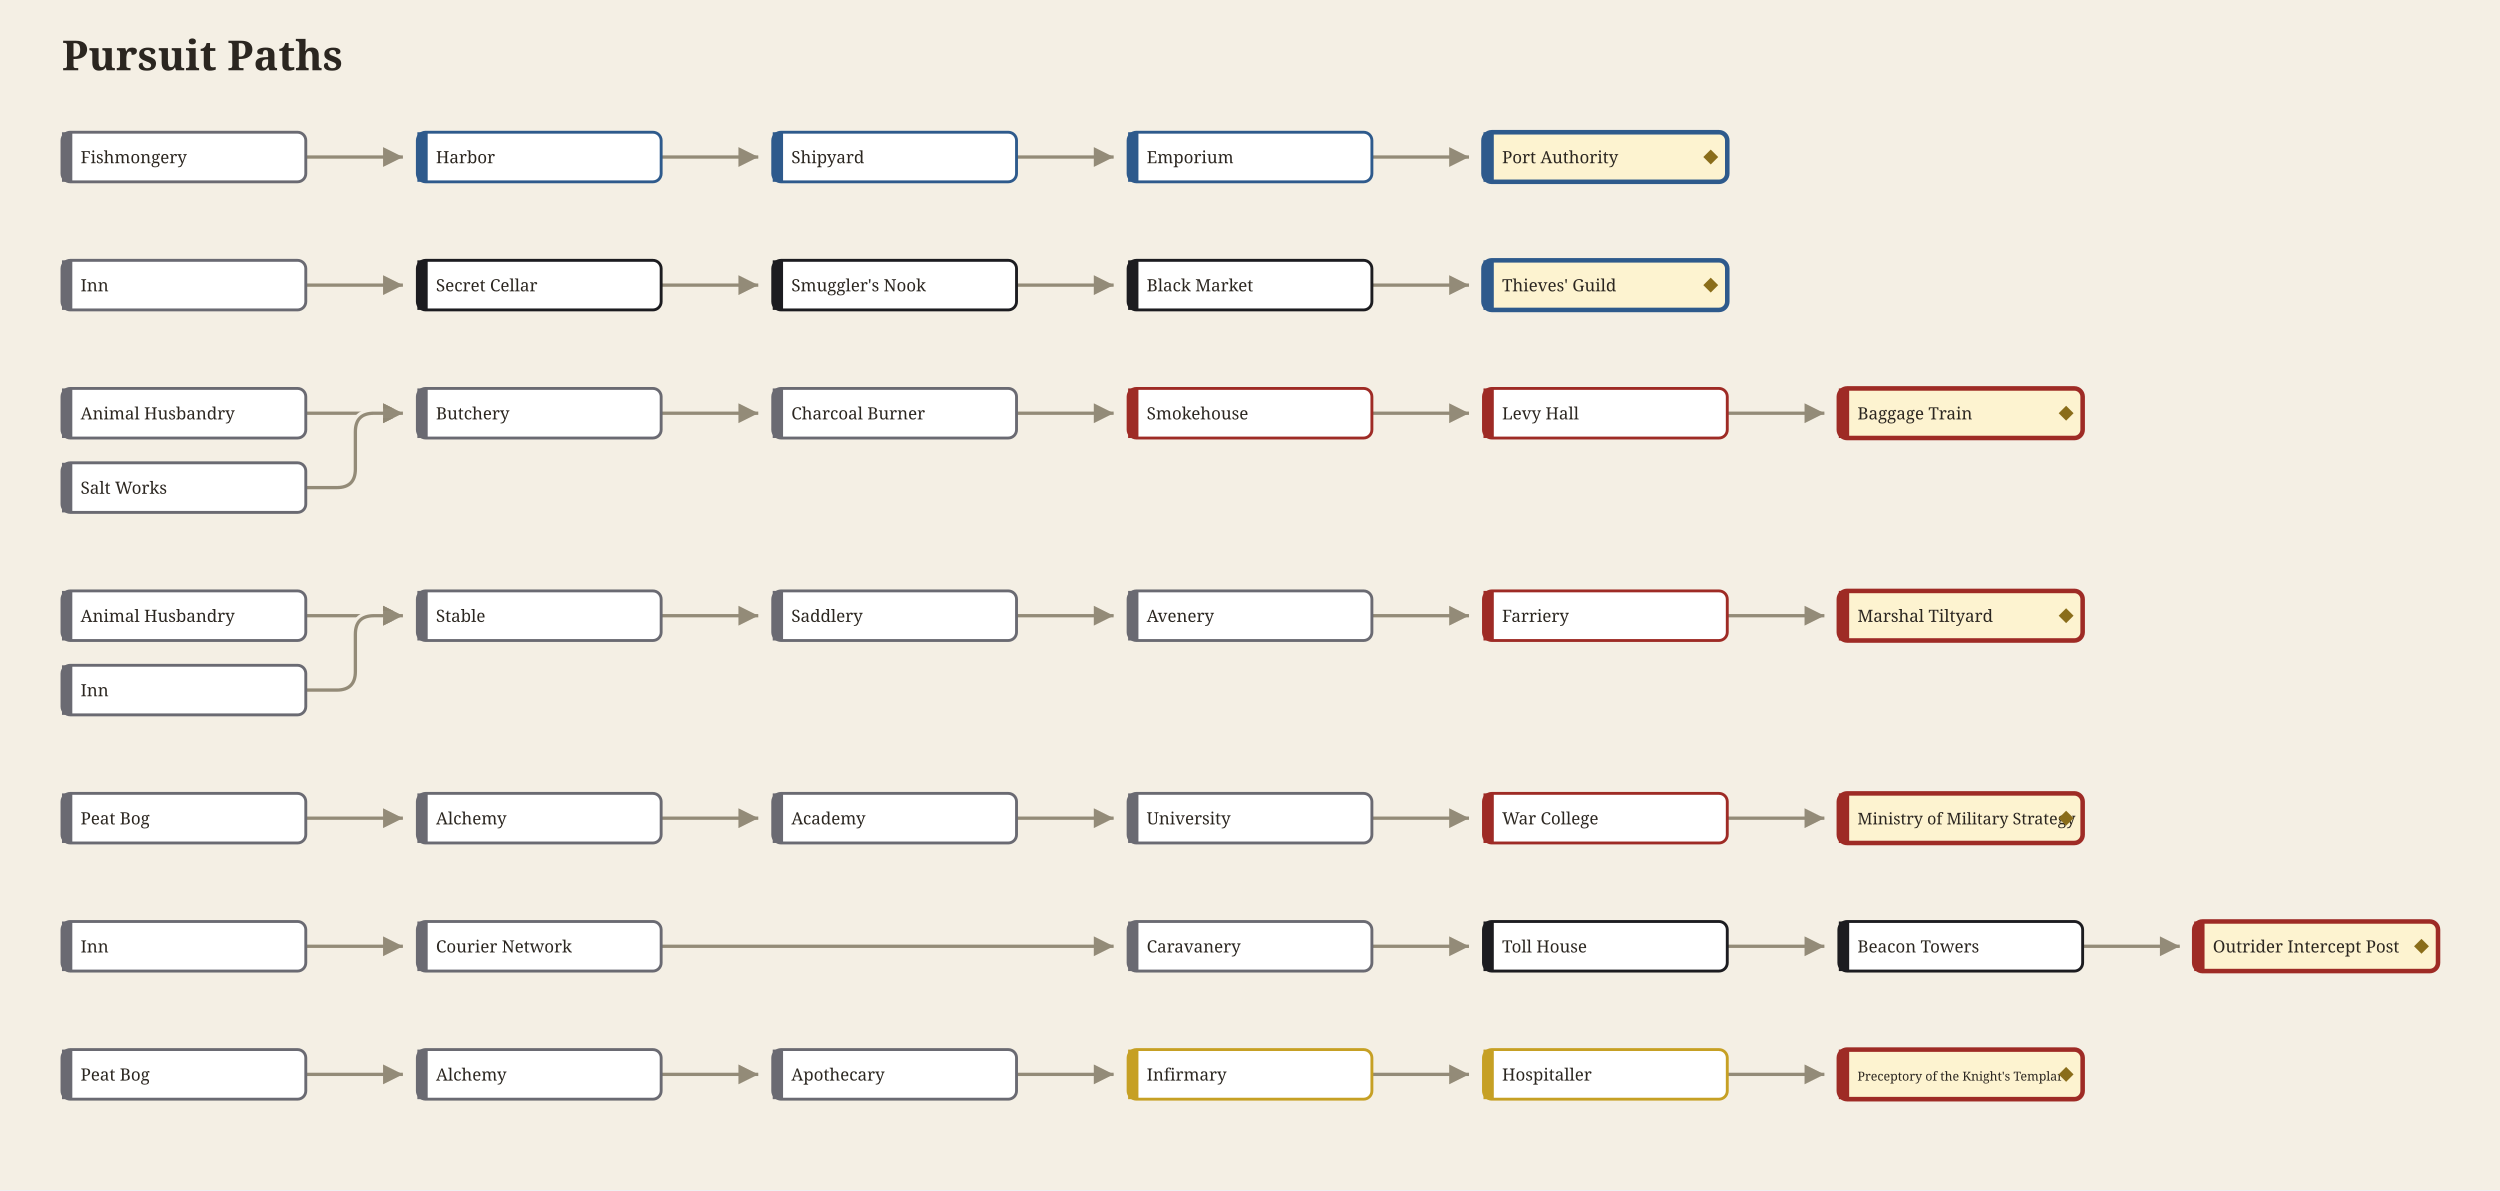
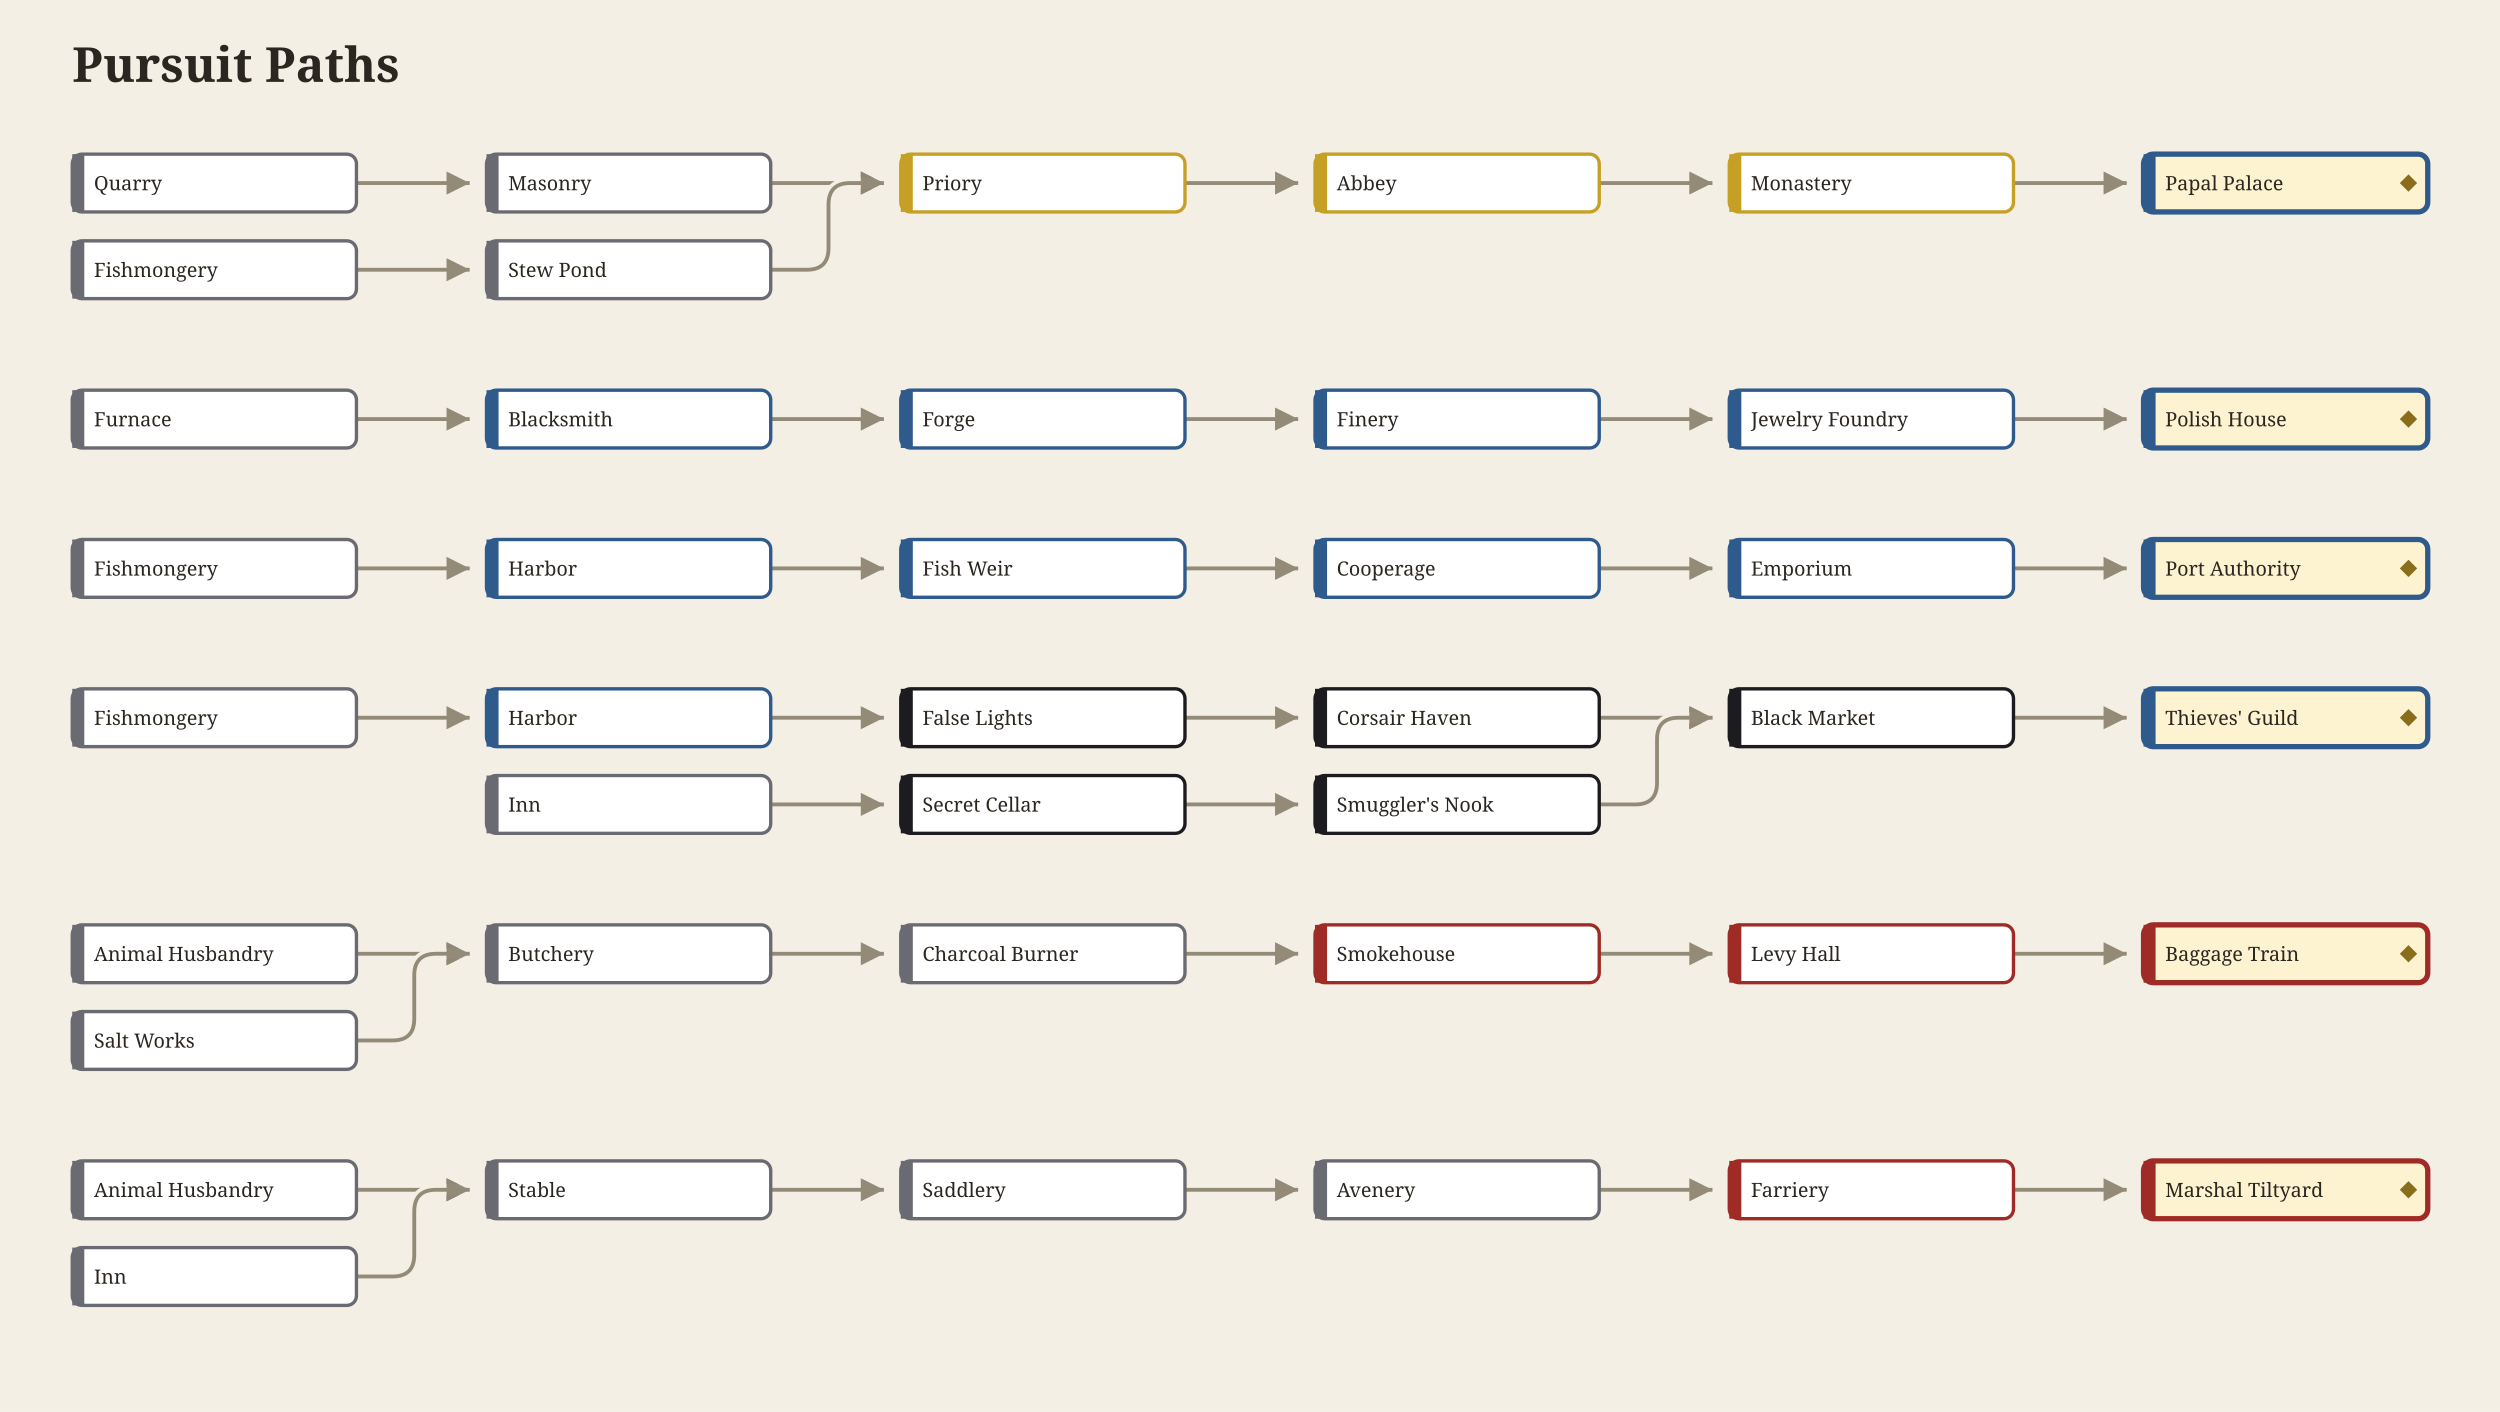
- <svg xmlns="http://www.w3.org/2000/svg" width="1210" height="576" viewBox="0 0 1210 576" font-family="Georgia, serif">
-   <rect width="1210" height="576" fill="#f4efe4" />
+ <svg xmlns="http://www.w3.org/2000/svg" width="1038" height="586" viewBox="0 0 1038 586" font-family="Georgia, serif">
+   <rect width="1038" height="586" fill="#f4efe4" />
  <defs>
    <marker id="arw-2E5A8C" markerWidth="7" markerHeight="7" refX="6" refY="3" orient="auto">
      <path d="M0,0 L6,3 L0,6 Z" fill="#2E5A8C" />
    </marker>
    <marker id="arw-9E2B25" markerWidth="7" markerHeight="7" refX="6" refY="3" orient="auto">
      <path d="M0,0 L6,3 L0,6 Z" fill="#9E2B25" />
    </marker>
    <marker id="arw-1c9c8c" markerWidth="7" markerHeight="7" refX="6" refY="3" orient="auto">
      <path d="M0,0 L6,3 L0,6 Z" fill="#1c9c8c" />
    </marker>
    <marker id="arw-C6A024" markerWidth="7" markerHeight="7" refX="6" refY="3" orient="auto">
      <path d="M0,0 L6,3 L0,6 Z" fill="#C6A024" />
    </marker>
    <marker id="arw-6A3D8F" markerWidth="7" markerHeight="7" refX="6" refY="3" orient="auto">
      <path d="M0,0 L6,3 L0,6 Z" fill="#6A3D8F" />
    </marker>
    <marker id="arw-CC6A1A" markerWidth="7" markerHeight="7" refX="6" refY="3" orient="auto">
      <path d="M0,0 L6,3 L0,6 Z" fill="#CC6A1A" />
    </marker>
    <marker id="arw-3a7d3a" markerWidth="7" markerHeight="7" refX="6" refY="3" orient="auto">
      <path d="M0,0 L6,3 L0,6 Z" fill="#3a7d3a" />
    </marker>
    <marker id="arw-b5347a" markerWidth="7" markerHeight="7" refX="6" refY="3" orient="auto">
      <path d="M0,0 L6,3 L0,6 Z" fill="#b5347a" />
    </marker>
    <marker id="arw-2b6f9e" markerWidth="7" markerHeight="7" refX="6" refY="3" orient="auto">
      <path d="M0,0 L6,3 L0,6 Z" fill="#2b6f9e" />
    </marker>
    <marker id="arw-8a6d1a" markerWidth="7" markerHeight="7" refX="6" refY="3" orient="auto">
      <path d="M0,0 L6,3 L0,6 Z" fill="#8a6d1a" />
    </marker>
    <marker id="arw-5f5647" markerWidth="7" markerHeight="7" refX="6" refY="3" orient="auto">
      <path d="M0,0 L6,3 L0,6 Z" fill="#5f5647" />
    </marker>
    <marker id="arw-7a2ea0" markerWidth="7" markerHeight="7" refX="6" refY="3" orient="auto">
      <path d="M0,0 L6,3 L0,6 Z" fill="#7a2ea0" />
    </marker>
    <marker id="arw-0f8a7e" markerWidth="7" markerHeight="7" refX="6" refY="3" orient="auto">
      <path d="M0,0 L6,3 L0,6 Z" fill="#0f8a7e" />
    </marker>
    <marker id="arw-a83232" markerWidth="7" markerHeight="7" refX="6" refY="3" orient="auto">
      <path d="M0,0 L6,3 L0,6 Z" fill="#a83232" />
    </marker>
    <marker id="arw-8f8672" markerWidth="7" markerHeight="7" refX="6" refY="3" orient="auto">
      <path d="M0,0 L6,3 L0,6 Z" fill="#8f8672" />
    </marker>
  </defs>
  <text x="30" y="34" font-size="20" font-weight="bold" fill="#2b2620">Pursuit Paths</text>
  <path d="M148,76 L195,76" fill="none" stroke="#f4efe4" stroke-width="4.6" opacity="1" />
  <path d="M148,76 L195,76" fill="none" stroke="#8f8672" stroke-width="1.6" opacity="0.95" marker-end="url(#arw-8f8672)" />
+   <path d="M148,112 L195,112" fill="none" stroke="#f4efe4" stroke-width="4.6" opacity="1" />
+   <path d="M148,112 L195,112" fill="none" stroke="#8f8672" stroke-width="1.6" opacity="0.95" marker-end="url(#arw-8f8672)" />
  <path d="M320,76 L367,76" fill="none" stroke="#f4efe4" stroke-width="4.6" opacity="1" />
  <path d="M320,76 L367,76" fill="none" stroke="#8f8672" stroke-width="1.6" opacity="0.95" marker-end="url(#arw-8f8672)" />
+   <path d="M320,112 L335,112 Q344,112 344,103 L344,85 Q344,76 353,76 L367,76" fill="none" stroke="#f4efe4" stroke-width="4.6" opacity="1" />
+   <path d="M320,112 L335,112 Q344,112 344,103 L344,85 Q344,76 353,76 L367,76" fill="none" stroke="#8f8672" stroke-width="1.6" opacity="0.95" marker-end="url(#arw-8f8672)" />
  <path d="M492,76 L539,76" fill="none" stroke="#f4efe4" stroke-width="4.6" opacity="1" />
  <path d="M492,76 L539,76" fill="none" stroke="#8f8672" stroke-width="1.6" opacity="0.95" marker-end="url(#arw-8f8672)" />
  <path d="M664,76 L711,76" fill="none" stroke="#f4efe4" stroke-width="4.6" opacity="1" />
  <path d="M664,76 L711,76" fill="none" stroke="#8f8672" stroke-width="1.6" opacity="0.95" marker-end="url(#arw-8f8672)" />
+   <path d="M836,76 L883,76" fill="none" stroke="#f4efe4" stroke-width="4.6" opacity="1" />
+   <path d="M836,76 L883,76" fill="none" stroke="#8f8672" stroke-width="1.6" opacity="0.95" marker-end="url(#arw-8f8672)" />
  <rect x="30" y="64" width="118" height="24" rx="4" fill="#ffffff" stroke="#6a6a72" stroke-width="1.4" />
  <rect x="30" y="64" width="5" height="24" fill="#6a6a72" />
-   <text x="39" y="79" font-size="8.2" fill="#2b2620">Fishmongery</text>
-   <rect x="202" y="64" width="118" height="24" rx="4" fill="#ffffff" stroke="#2E5A8C" stroke-width="1.4" />
-   <rect x="202" y="64" width="5" height="24" fill="#2E5A8C" />
-   <text x="211" y="79" font-size="8.2" fill="#2b2620">Harbor</text>
-   <rect x="374" y="64" width="118" height="24" rx="4" fill="#ffffff" stroke="#2E5A8C" stroke-width="1.4" />
-   <rect x="374" y="64" width="5" height="24" fill="#2E5A8C" />
-   <text x="383" y="79" font-size="8.2" fill="#2b2620">Shipyard</text>
-   <rect x="546" y="64" width="118" height="24" rx="4" fill="#ffffff" stroke="#2E5A8C" stroke-width="1.4" />
-   <rect x="546" y="64" width="5" height="24" fill="#2E5A8C" />
-   <text x="555" y="79" font-size="8.2" fill="#2b2620">Emporium</text>
-   <rect x="718" y="64" width="118" height="24" rx="4" fill="#fdf3d0" stroke="#2E5A8C" stroke-width="2.2" />
-   <rect x="718" y="64" width="5" height="24" fill="#2E5A8C" />
-   <text x="727" y="79" font-size="8.2" fill="#2b2620">Port Authority</text>
-   <polygon points="828.0,72.4 831.6,76.0 828.0,79.6 824.4,76.0" fill="#8a6d1a" />
-   <path d="M148,138 L195,138" fill="none" stroke="#f4efe4" stroke-width="4.6" opacity="1" />
-   <path d="M148,138 L195,138" fill="none" stroke="#8f8672" stroke-width="1.6" opacity="0.95" marker-end="url(#arw-8f8672)" />
-   <path d="M320,138 L367,138" fill="none" stroke="#f4efe4" stroke-width="4.6" opacity="1" />
-   <path d="M320,138 L367,138" fill="none" stroke="#8f8672" stroke-width="1.6" opacity="0.95" marker-end="url(#arw-8f8672)" />
-   <path d="M492,138 L539,138" fill="none" stroke="#f4efe4" stroke-width="4.6" opacity="1" />
-   <path d="M492,138 L539,138" fill="none" stroke="#8f8672" stroke-width="1.6" opacity="0.95" marker-end="url(#arw-8f8672)" />
-   <path d="M664,138 L711,138" fill="none" stroke="#f4efe4" stroke-width="4.6" opacity="1" />
-   <path d="M664,138 L711,138" fill="none" stroke="#8f8672" stroke-width="1.6" opacity="0.95" marker-end="url(#arw-8f8672)" />
-   <rect x="30" y="126" width="118" height="24" rx="4" fill="#ffffff" stroke="#6a6a72" stroke-width="1.4" />
-   <rect x="30" y="126" width="5" height="24" fill="#6a6a72" />
-   <text x="39" y="141" font-size="8.2" fill="#2b2620">Inn</text>
-   <rect x="202" y="126" width="118" height="24" rx="4" fill="#ffffff" stroke="#1c1c20" stroke-width="1.4" />
-   <rect x="202" y="126" width="5" height="24" fill="#1c1c20" />
-   <text x="211" y="141" font-size="8.2" fill="#2b2620">Secret Cellar</text>
-   <rect x="374" y="126" width="118" height="24" rx="4" fill="#ffffff" stroke="#1c1c20" stroke-width="1.4" />
-   <rect x="374" y="126" width="5" height="24" fill="#1c1c20" />
-   <text x="383" y="141" font-size="8.2" fill="#2b2620">Smuggler's Nook</text>
-   <rect x="546" y="126" width="118" height="24" rx="4" fill="#ffffff" stroke="#1c1c20" stroke-width="1.4" />
-   <rect x="546" y="126" width="5" height="24" fill="#1c1c20" />
-   <text x="555" y="141" font-size="8.2" fill="#2b2620">Black Market</text>
-   <rect x="718" y="126" width="118" height="24" rx="4" fill="#fdf3d0" stroke="#2E5A8C" stroke-width="2.2" />
-   <rect x="718" y="126" width="5" height="24" fill="#2E5A8C" />
-   <text x="727" y="141" font-size="8.2" fill="#2b2620">Thieves' Guild</text>
-   <polygon points="828.0,134.4 831.6,138.0 828.0,141.6 824.4,138.0" fill="#8a6d1a" />
-   <path d="M148,200 L195,200" fill="none" stroke="#f4efe4" stroke-width="4.6" opacity="1" />
-   <path d="M148,200 L195,200" fill="none" stroke="#8f8672" stroke-width="1.6" opacity="0.95" marker-end="url(#arw-8f8672)" />
-   <path d="M148,236 L163,236 Q172,236 172,227 L172,209 Q172,200 181,200 L195,200" fill="none" stroke="#f4efe4" stroke-width="4.6" opacity="1" />
-   <path d="M148,236 L163,236 Q172,236 172,227 L172,209 Q172,200 181,200 L195,200" fill="none" stroke="#8f8672" stroke-width="1.6" opacity="0.95" marker-end="url(#arw-8f8672)" />
-   <path d="M320,200 L367,200" fill="none" stroke="#f4efe4" stroke-width="4.6" opacity="1" />
-   <path d="M320,200 L367,200" fill="none" stroke="#8f8672" stroke-width="1.6" opacity="0.95" marker-end="url(#arw-8f8672)" />
-   <path d="M492,200 L539,200" fill="none" stroke="#f4efe4" stroke-width="4.6" opacity="1" />
-   <path d="M492,200 L539,200" fill="none" stroke="#8f8672" stroke-width="1.6" opacity="0.95" marker-end="url(#arw-8f8672)" />
-   <path d="M664,200 L711,200" fill="none" stroke="#f4efe4" stroke-width="4.6" opacity="1" />
-   <path d="M664,200 L711,200" fill="none" stroke="#8f8672" stroke-width="1.6" opacity="0.95" marker-end="url(#arw-8f8672)" />
-   <path d="M836,200 L883,200" fill="none" stroke="#f4efe4" stroke-width="4.6" opacity="1" />
-   <path d="M836,200 L883,200" fill="none" stroke="#8f8672" stroke-width="1.6" opacity="0.95" marker-end="url(#arw-8f8672)" />
-   <rect x="30" y="188" width="118" height="24" rx="4" fill="#ffffff" stroke="#6a6a72" stroke-width="1.4" />
-   <rect x="30" y="188" width="5" height="24" fill="#6a6a72" />
-   <text x="39" y="203" font-size="8.2" fill="#2b2620">Animal Husbandry</text>
+   <text x="39" y="79" font-size="8.2" fill="#2b2620">Quarry</text>
+   <rect x="30" y="100" width="118" height="24" rx="4" fill="#ffffff" stroke="#6a6a72" stroke-width="1.4" />
+   <rect x="30" y="100" width="5" height="24" fill="#6a6a72" />
+   <text x="39" y="115" font-size="8.2" fill="#2b2620">Fishmongery</text>
+   <rect x="202" y="64" width="118" height="24" rx="4" fill="#ffffff" stroke="#6a6a72" stroke-width="1.4" />
+   <rect x="202" y="64" width="5" height="24" fill="#6a6a72" />
+   <text x="211" y="79" font-size="8.2" fill="#2b2620">Masonry</text>
+   <rect x="202" y="100" width="118" height="24" rx="4" fill="#ffffff" stroke="#6a6a72" stroke-width="1.4" />
+   <rect x="202" y="100" width="5" height="24" fill="#6a6a72" />
+   <text x="211" y="115" font-size="8.2" fill="#2b2620">Stew Pond</text>
+   <rect x="374" y="64" width="118" height="24" rx="4" fill="#ffffff" stroke="#C6A024" stroke-width="1.4" />
+   <rect x="374" y="64" width="5" height="24" fill="#C6A024" />
+   <text x="383" y="79" font-size="8.2" fill="#2b2620">Priory</text>
+   <rect x="546" y="64" width="118" height="24" rx="4" fill="#ffffff" stroke="#C6A024" stroke-width="1.4" />
+   <rect x="546" y="64" width="5" height="24" fill="#C6A024" />
+   <text x="555" y="79" font-size="8.2" fill="#2b2620">Abbey</text>
+   <rect x="718" y="64" width="118" height="24" rx="4" fill="#ffffff" stroke="#C6A024" stroke-width="1.4" />
+   <rect x="718" y="64" width="5" height="24" fill="#C6A024" />
+   <text x="727" y="79" font-size="8.2" fill="#2b2620">Monastery</text>
+   <rect x="890" y="64" width="118" height="24" rx="4" fill="#fdf3d0" stroke="#2E5A8C" stroke-width="2.2" />
+   <rect x="890" y="64" width="5" height="24" fill="#2E5A8C" />
+   <text x="899" y="79" font-size="8.2" fill="#2b2620">Papal Palace</text>
+   <polygon points="1000.0,72.4 1003.6,76.0 1000.0,79.6 996.4,76.0" fill="#8a6d1a" />
+   <path d="M148,174 L195,174" fill="none" stroke="#f4efe4" stroke-width="4.6" opacity="1" />
+   <path d="M148,174 L195,174" fill="none" stroke="#8f8672" stroke-width="1.6" opacity="0.95" marker-end="url(#arw-8f8672)" />
+   <path d="M320,174 L367,174" fill="none" stroke="#f4efe4" stroke-width="4.6" opacity="1" />
+   <path d="M320,174 L367,174" fill="none" stroke="#8f8672" stroke-width="1.6" opacity="0.95" marker-end="url(#arw-8f8672)" />
+   <path d="M492,174 L539,174" fill="none" stroke="#f4efe4" stroke-width="4.6" opacity="1" />
+   <path d="M492,174 L539,174" fill="none" stroke="#8f8672" stroke-width="1.6" opacity="0.95" marker-end="url(#arw-8f8672)" />
+   <path d="M664,174 L711,174" fill="none" stroke="#f4efe4" stroke-width="4.6" opacity="1" />
+   <path d="M664,174 L711,174" fill="none" stroke="#8f8672" stroke-width="1.6" opacity="0.95" marker-end="url(#arw-8f8672)" />
+   <path d="M836,174 L883,174" fill="none" stroke="#f4efe4" stroke-width="4.6" opacity="1" />
+   <path d="M836,174 L883,174" fill="none" stroke="#8f8672" stroke-width="1.6" opacity="0.95" marker-end="url(#arw-8f8672)" />
+   <rect x="30" y="162" width="118" height="24" rx="4" fill="#ffffff" stroke="#6a6a72" stroke-width="1.4" />
+   <rect x="30" y="162" width="5" height="24" fill="#6a6a72" />
+   <text x="39" y="177" font-size="8.2" fill="#2b2620">Furnace</text>
+   <rect x="202" y="162" width="118" height="24" rx="4" fill="#ffffff" stroke="#2E5A8C" stroke-width="1.4" />
+   <rect x="202" y="162" width="5" height="24" fill="#2E5A8C" />
+   <text x="211" y="177" font-size="8.2" fill="#2b2620">Blacksmith</text>
+   <rect x="374" y="162" width="118" height="24" rx="4" fill="#ffffff" stroke="#2E5A8C" stroke-width="1.4" />
+   <rect x="374" y="162" width="5" height="24" fill="#2E5A8C" />
+   <text x="383" y="177" font-size="8.2" fill="#2b2620">Forge</text>
+   <rect x="546" y="162" width="118" height="24" rx="4" fill="#ffffff" stroke="#2E5A8C" stroke-width="1.4" />
+   <rect x="546" y="162" width="5" height="24" fill="#2E5A8C" />
+   <text x="555" y="177" font-size="8.2" fill="#2b2620">Finery</text>
+   <rect x="718" y="162" width="118" height="24" rx="4" fill="#ffffff" stroke="#2E5A8C" stroke-width="1.4" />
+   <rect x="718" y="162" width="5" height="24" fill="#2E5A8C" />
+   <text x="727" y="177" font-size="8.2" fill="#2b2620">Jewelry Foundry</text>
+   <rect x="890" y="162" width="118" height="24" rx="4" fill="#fdf3d0" stroke="#2E5A8C" stroke-width="2.2" />
+   <rect x="890" y="162" width="5" height="24" fill="#2E5A8C" />
+   <text x="899" y="177" font-size="8.2" fill="#2b2620">Polish House</text>
+   <polygon points="1000.0,170.4 1003.6,174.0 1000.0,177.6 996.4,174.0" fill="#8a6d1a" />
+   <path d="M148,236 L195,236" fill="none" stroke="#f4efe4" stroke-width="4.6" opacity="1" />
+   <path d="M148,236 L195,236" fill="none" stroke="#8f8672" stroke-width="1.6" opacity="0.95" marker-end="url(#arw-8f8672)" />
+   <path d="M320,236 L367,236" fill="none" stroke="#f4efe4" stroke-width="4.6" opacity="1" />
+   <path d="M320,236 L367,236" fill="none" stroke="#8f8672" stroke-width="1.6" opacity="0.95" marker-end="url(#arw-8f8672)" />
+   <path d="M492,236 L539,236" fill="none" stroke="#f4efe4" stroke-width="4.6" opacity="1" />
+   <path d="M492,236 L539,236" fill="none" stroke="#8f8672" stroke-width="1.6" opacity="0.95" marker-end="url(#arw-8f8672)" />
+   <path d="M664,236 L711,236" fill="none" stroke="#f4efe4" stroke-width="4.6" opacity="1" />
+   <path d="M664,236 L711,236" fill="none" stroke="#8f8672" stroke-width="1.6" opacity="0.95" marker-end="url(#arw-8f8672)" />
+   <path d="M836,236 L883,236" fill="none" stroke="#f4efe4" stroke-width="4.6" opacity="1" />
+   <path d="M836,236 L883,236" fill="none" stroke="#8f8672" stroke-width="1.6" opacity="0.95" marker-end="url(#arw-8f8672)" />
  <rect x="30" y="224" width="118" height="24" rx="4" fill="#ffffff" stroke="#6a6a72" stroke-width="1.4" />
  <rect x="30" y="224" width="5" height="24" fill="#6a6a72" />
-   <text x="39" y="239" font-size="8.2" fill="#2b2620">Salt Works</text>
-   <rect x="202" y="188" width="118" height="24" rx="4" fill="#ffffff" stroke="#6a6a72" stroke-width="1.4" />
-   <rect x="202" y="188" width="5" height="24" fill="#6a6a72" />
-   <text x="211" y="203" font-size="8.2" fill="#2b2620">Butchery</text>
-   <rect x="374" y="188" width="118" height="24" rx="4" fill="#ffffff" stroke="#6a6a72" stroke-width="1.4" />
-   <rect x="374" y="188" width="5" height="24" fill="#6a6a72" />
-   <text x="383" y="203" font-size="8.2" fill="#2b2620">Charcoal Burner</text>
-   <rect x="546" y="188" width="118" height="24" rx="4" fill="#ffffff" stroke="#9E2B25" stroke-width="1.4" />
-   <rect x="546" y="188" width="5" height="24" fill="#9E2B25" />
-   <text x="555" y="203" font-size="8.2" fill="#2b2620">Smokehouse</text>
-   <rect x="718" y="188" width="118" height="24" rx="4" fill="#ffffff" stroke="#9E2B25" stroke-width="1.4" />
-   <rect x="718" y="188" width="5" height="24" fill="#9E2B25" />
-   <text x="727" y="203" font-size="8.2" fill="#2b2620">Levy Hall</text>
-   <rect x="890" y="188" width="118" height="24" rx="4" fill="#fdf3d0" stroke="#9E2B25" stroke-width="2.2" />
-   <rect x="890" y="188" width="5" height="24" fill="#9E2B25" />
-   <text x="899" y="203" font-size="8.2" fill="#2b2620">Baggage Train</text>
-   <polygon points="1000.0,196.4 1003.6,200.0 1000.0,203.6 996.4,200.0" fill="#8a6d1a" />
+   <text x="39" y="239" font-size="8.2" fill="#2b2620">Fishmongery</text>
+   <rect x="202" y="224" width="118" height="24" rx="4" fill="#ffffff" stroke="#2E5A8C" stroke-width="1.4" />
+   <rect x="202" y="224" width="5" height="24" fill="#2E5A8C" />
+   <text x="211" y="239" font-size="8.2" fill="#2b2620">Harbor</text>
+   <rect x="374" y="224" width="118" height="24" rx="4" fill="#ffffff" stroke="#2E5A8C" stroke-width="1.4" />
+   <rect x="374" y="224" width="5" height="24" fill="#2E5A8C" />
+   <text x="383" y="239" font-size="8.2" fill="#2b2620">Fish Weir</text>
+   <rect x="546" y="224" width="118" height="24" rx="4" fill="#ffffff" stroke="#2E5A8C" stroke-width="1.4" />
+   <rect x="546" y="224" width="5" height="24" fill="#2E5A8C" />
+   <text x="555" y="239" font-size="8.2" fill="#2b2620">Cooperage</text>
+   <rect x="718" y="224" width="118" height="24" rx="4" fill="#ffffff" stroke="#2E5A8C" stroke-width="1.4" />
+   <rect x="718" y="224" width="5" height="24" fill="#2E5A8C" />
+   <text x="727" y="239" font-size="8.2" fill="#2b2620">Emporium</text>
+   <rect x="890" y="224" width="118" height="24" rx="4" fill="#fdf3d0" stroke="#2E5A8C" stroke-width="2.2" />
+   <rect x="890" y="224" width="5" height="24" fill="#2E5A8C" />
+   <text x="899" y="239" font-size="8.2" fill="#2b2620">Port Authority</text>
+   <polygon points="1000.0,232.4 1003.6,236.0 1000.0,239.6 996.4,236.0" fill="#8a6d1a" />
  <path d="M148,298 L195,298" fill="none" stroke="#f4efe4" stroke-width="4.6" opacity="1" />
  <path d="M148,298 L195,298" fill="none" stroke="#8f8672" stroke-width="1.6" opacity="0.95" marker-end="url(#arw-8f8672)" />
-   <path d="M148,334 L163,334 Q172,334 172,325 L172,307 Q172,298 181,298 L195,298" fill="none" stroke="#f4efe4" stroke-width="4.6" opacity="1" />
-   <path d="M148,334 L163,334 Q172,334 172,325 L172,307 Q172,298 181,298 L195,298" fill="none" stroke="#8f8672" stroke-width="1.6" opacity="0.95" marker-end="url(#arw-8f8672)" />
  <path d="M320,298 L367,298" fill="none" stroke="#f4efe4" stroke-width="4.6" opacity="1" />
  <path d="M320,298 L367,298" fill="none" stroke="#8f8672" stroke-width="1.6" opacity="0.95" marker-end="url(#arw-8f8672)" />
+   <path d="M320,334 L367,334" fill="none" stroke="#f4efe4" stroke-width="4.6" opacity="1" />
+   <path d="M320,334 L367,334" fill="none" stroke="#8f8672" stroke-width="1.6" opacity="0.95" marker-end="url(#arw-8f8672)" />
  <path d="M492,298 L539,298" fill="none" stroke="#f4efe4" stroke-width="4.6" opacity="1" />
  <path d="M492,298 L539,298" fill="none" stroke="#8f8672" stroke-width="1.6" opacity="0.95" marker-end="url(#arw-8f8672)" />
+   <path d="M492,334 L539,334" fill="none" stroke="#f4efe4" stroke-width="4.6" opacity="1" />
+   <path d="M492,334 L539,334" fill="none" stroke="#8f8672" stroke-width="1.6" opacity="0.95" marker-end="url(#arw-8f8672)" />
  <path d="M664,298 L711,298" fill="none" stroke="#f4efe4" stroke-width="4.6" opacity="1" />
  <path d="M664,298 L711,298" fill="none" stroke="#8f8672" stroke-width="1.6" opacity="0.95" marker-end="url(#arw-8f8672)" />
+   <path d="M664,334 L679,334 Q688,334 688,325 L688,307 Q688,298 697,298 L711,298" fill="none" stroke="#f4efe4" stroke-width="4.6" opacity="1" />
+   <path d="M664,334 L679,334 Q688,334 688,325 L688,307 Q688,298 697,298 L711,298" fill="none" stroke="#8f8672" stroke-width="1.6" opacity="0.95" marker-end="url(#arw-8f8672)" />
  <path d="M836,298 L883,298" fill="none" stroke="#f4efe4" stroke-width="4.6" opacity="1" />
  <path d="M836,298 L883,298" fill="none" stroke="#8f8672" stroke-width="1.6" opacity="0.95" marker-end="url(#arw-8f8672)" />
  <rect x="30" y="286" width="118" height="24" rx="4" fill="#ffffff" stroke="#6a6a72" stroke-width="1.4" />
  <rect x="30" y="286" width="5" height="24" fill="#6a6a72" />
-   <text x="39" y="301" font-size="8.2" fill="#2b2620">Animal Husbandry</text>
-   <rect x="30" y="322" width="118" height="24" rx="4" fill="#ffffff" stroke="#6a6a72" stroke-width="1.4" />
-   <rect x="30" y="322" width="5" height="24" fill="#6a6a72" />
-   <text x="39" y="337" font-size="8.2" fill="#2b2620">Inn</text>
-   <rect x="202" y="286" width="118" height="24" rx="4" fill="#ffffff" stroke="#6a6a72" stroke-width="1.4" />
-   <rect x="202" y="286" width="5" height="24" fill="#6a6a72" />
-   <text x="211" y="301" font-size="8.2" fill="#2b2620">Stable</text>
-   <rect x="374" y="286" width="118" height="24" rx="4" fill="#ffffff" stroke="#6a6a72" stroke-width="1.4" />
-   <rect x="374" y="286" width="5" height="24" fill="#6a6a72" />
-   <text x="383" y="301" font-size="8.2" fill="#2b2620">Saddlery</text>
-   <rect x="546" y="286" width="118" height="24" rx="4" fill="#ffffff" stroke="#6a6a72" stroke-width="1.4" />
-   <rect x="546" y="286" width="5" height="24" fill="#6a6a72" />
-   <text x="555" y="301" font-size="8.2" fill="#2b2620">Avenery</text>
-   <rect x="718" y="286" width="118" height="24" rx="4" fill="#ffffff" stroke="#9E2B25" stroke-width="1.4" />
-   <rect x="718" y="286" width="5" height="24" fill="#9E2B25" />
-   <text x="727" y="301" font-size="8.2" fill="#2b2620">Farriery</text>
-   <rect x="890" y="286" width="118" height="24" rx="4" fill="#fdf3d0" stroke="#9E2B25" stroke-width="2.2" />
-   <rect x="890" y="286" width="5" height="24" fill="#9E2B25" />
-   <text x="899" y="301" font-size="8.2" fill="#2b2620">Marshal Tiltyard</text>
+   <text x="39" y="301" font-size="8.2" fill="#2b2620">Fishmongery</text>
+   <rect x="202" y="286" width="118" height="24" rx="4" fill="#ffffff" stroke="#2E5A8C" stroke-width="1.4" />
+   <rect x="202" y="286" width="5" height="24" fill="#2E5A8C" />
+   <text x="211" y="301" font-size="8.2" fill="#2b2620">Harbor</text>
+   <rect x="202" y="322" width="118" height="24" rx="4" fill="#ffffff" stroke="#6a6a72" stroke-width="1.4" />
+   <rect x="202" y="322" width="5" height="24" fill="#6a6a72" />
+   <text x="211" y="337" font-size="8.2" fill="#2b2620">Inn</text>
+   <rect x="374" y="286" width="118" height="24" rx="4" fill="#ffffff" stroke="#1c1c20" stroke-width="1.4" />
+   <rect x="374" y="286" width="5" height="24" fill="#1c1c20" />
+   <text x="383" y="301" font-size="8.2" fill="#2b2620">False Lights</text>
+   <rect x="374" y="322" width="118" height="24" rx="4" fill="#ffffff" stroke="#1c1c20" stroke-width="1.4" />
+   <rect x="374" y="322" width="5" height="24" fill="#1c1c20" />
+   <text x="383" y="337" font-size="8.2" fill="#2b2620">Secret Cellar</text>
+   <rect x="546" y="286" width="118" height="24" rx="4" fill="#ffffff" stroke="#1c1c20" stroke-width="1.4" />
+   <rect x="546" y="286" width="5" height="24" fill="#1c1c20" />
+   <text x="555" y="301" font-size="8.2" fill="#2b2620">Corsair Haven</text>
+   <rect x="546" y="322" width="118" height="24" rx="4" fill="#ffffff" stroke="#1c1c20" stroke-width="1.4" />
+   <rect x="546" y="322" width="5" height="24" fill="#1c1c20" />
+   <text x="555" y="337" font-size="8.2" fill="#2b2620">Smuggler's Nook</text>
+   <rect x="718" y="286" width="118" height="24" rx="4" fill="#ffffff" stroke="#1c1c20" stroke-width="1.4" />
+   <rect x="718" y="286" width="5" height="24" fill="#1c1c20" />
+   <text x="727" y="301" font-size="8.2" fill="#2b2620">Black Market</text>
+   <rect x="890" y="286" width="118" height="24" rx="4" fill="#fdf3d0" stroke="#2E5A8C" stroke-width="2.2" />
+   <rect x="890" y="286" width="5" height="24" fill="#2E5A8C" />
+   <text x="899" y="301" font-size="8.2" fill="#2b2620">Thieves' Guild</text>
  <polygon points="1000.0,294.4 1003.6,298.0 1000.0,301.6 996.4,298.0" fill="#8a6d1a" />
  <path d="M148,396 L195,396" fill="none" stroke="#f4efe4" stroke-width="4.6" opacity="1" />
  <path d="M148,396 L195,396" fill="none" stroke="#8f8672" stroke-width="1.6" opacity="0.95" marker-end="url(#arw-8f8672)" />
+   <path d="M148,432 L163,432 Q172,432 172,423 L172,405 Q172,396 181,396 L195,396" fill="none" stroke="#f4efe4" stroke-width="4.6" opacity="1" />
+   <path d="M148,432 L163,432 Q172,432 172,423 L172,405 Q172,396 181,396 L195,396" fill="none" stroke="#8f8672" stroke-width="1.6" opacity="0.95" marker-end="url(#arw-8f8672)" />
  <path d="M320,396 L367,396" fill="none" stroke="#f4efe4" stroke-width="4.6" opacity="1" />
  <path d="M320,396 L367,396" fill="none" stroke="#8f8672" stroke-width="1.6" opacity="0.95" marker-end="url(#arw-8f8672)" />
  <path d="M492,396 L539,396" fill="none" stroke="#f4efe4" stroke-width="4.6" opacity="1" />
  <path d="M492,396 L539,396" fill="none" stroke="#8f8672" stroke-width="1.6" opacity="0.95" marker-end="url(#arw-8f8672)" />
  <path d="M664,396 L711,396" fill="none" stroke="#f4efe4" stroke-width="4.6" opacity="1" />
  <path d="M664,396 L711,396" fill="none" stroke="#8f8672" stroke-width="1.6" opacity="0.95" marker-end="url(#arw-8f8672)" />
  <path d="M836,396 L883,396" fill="none" stroke="#f4efe4" stroke-width="4.6" opacity="1" />
  <path d="M836,396 L883,396" fill="none" stroke="#8f8672" stroke-width="1.6" opacity="0.95" marker-end="url(#arw-8f8672)" />
  <rect x="30" y="384" width="118" height="24" rx="4" fill="#ffffff" stroke="#6a6a72" stroke-width="1.4" />
  <rect x="30" y="384" width="5" height="24" fill="#6a6a72" />
-   <text x="39" y="399" font-size="8.2" fill="#2b2620">Peat Bog</text>
+   <text x="39" y="399" font-size="8.2" fill="#2b2620">Animal Husbandry</text>
+   <rect x="30" y="420" width="118" height="24" rx="4" fill="#ffffff" stroke="#6a6a72" stroke-width="1.4" />
+   <rect x="30" y="420" width="5" height="24" fill="#6a6a72" />
+   <text x="39" y="435" font-size="8.2" fill="#2b2620">Salt Works</text>
  <rect x="202" y="384" width="118" height="24" rx="4" fill="#ffffff" stroke="#6a6a72" stroke-width="1.4" />
  <rect x="202" y="384" width="5" height="24" fill="#6a6a72" />
-   <text x="211" y="399" font-size="8.2" fill="#2b2620">Alchemy</text>
+   <text x="211" y="399" font-size="8.2" fill="#2b2620">Butchery</text>
  <rect x="374" y="384" width="118" height="24" rx="4" fill="#ffffff" stroke="#6a6a72" stroke-width="1.4" />
  <rect x="374" y="384" width="5" height="24" fill="#6a6a72" />
-   <text x="383" y="399" font-size="8.2" fill="#2b2620">Academy</text>
-   <rect x="546" y="384" width="118" height="24" rx="4" fill="#ffffff" stroke="#6a6a72" stroke-width="1.4" />
-   <rect x="546" y="384" width="5" height="24" fill="#6a6a72" />
-   <text x="555" y="399" font-size="8.2" fill="#2b2620">University</text>
+   <text x="383" y="399" font-size="8.2" fill="#2b2620">Charcoal Burner</text>
+   <rect x="546" y="384" width="118" height="24" rx="4" fill="#ffffff" stroke="#9E2B25" stroke-width="1.4" />
+   <rect x="546" y="384" width="5" height="24" fill="#9E2B25" />
+   <text x="555" y="399" font-size="8.2" fill="#2b2620">Smokehouse</text>
  <rect x="718" y="384" width="118" height="24" rx="4" fill="#ffffff" stroke="#9E2B25" stroke-width="1.4" />
  <rect x="718" y="384" width="5" height="24" fill="#9E2B25" />
-   <text x="727" y="399" font-size="8.2" fill="#2b2620">War College</text>
+   <text x="727" y="399" font-size="8.2" fill="#2b2620">Levy Hall</text>
  <rect x="890" y="384" width="118" height="24" rx="4" fill="#fdf3d0" stroke="#9E2B25" stroke-width="2.2" />
  <rect x="890" y="384" width="5" height="24" fill="#9E2B25" />
-   <text x="899" y="399" font-size="7.8" fill="#2b2620">Ministry of Military Strategy</text>
+   <text x="899" y="399" font-size="8.2" fill="#2b2620">Baggage Train</text>
  <polygon points="1000.0,392.4 1003.6,396.0 1000.0,399.6 996.4,396.0" fill="#8a6d1a" />
-   <path d="M148,458 L195,458" fill="none" stroke="#f4efe4" stroke-width="4.6" opacity="1" />
-   <path d="M148,458 L195,458" fill="none" stroke="#8f8672" stroke-width="1.6" opacity="0.95" marker-end="url(#arw-8f8672)" />
-   <path d="M320,458 L539,458" fill="none" stroke="#f4efe4" stroke-width="4.6" opacity="1" />
-   <path d="M320,458 L539,458" fill="none" stroke="#8f8672" stroke-width="1.6" opacity="0.95" marker-end="url(#arw-8f8672)" />
-   <path d="M664,458 L711,458" fill="none" stroke="#f4efe4" stroke-width="4.6" opacity="1" />
-   <path d="M664,458 L711,458" fill="none" stroke="#8f8672" stroke-width="1.6" opacity="0.95" marker-end="url(#arw-8f8672)" />
-   <path d="M836,458 L883,458" fill="none" stroke="#f4efe4" stroke-width="4.6" opacity="1" />
-   <path d="M836,458 L883,458" fill="none" stroke="#8f8672" stroke-width="1.6" opacity="0.95" marker-end="url(#arw-8f8672)" />
-   <path d="M1008,458 L1055,458" fill="none" stroke="#f4efe4" stroke-width="4.6" opacity="1" />
-   <path d="M1008,458 L1055,458" fill="none" stroke="#8f8672" stroke-width="1.6" opacity="0.95" marker-end="url(#arw-8f8672)" />
-   <rect x="30" y="446" width="118" height="24" rx="4" fill="#ffffff" stroke="#6a6a72" stroke-width="1.4" />
-   <rect x="30" y="446" width="5" height="24" fill="#6a6a72" />
-   <text x="39" y="461" font-size="8.2" fill="#2b2620">Inn</text>
-   <rect x="202" y="446" width="118" height="24" rx="4" fill="#ffffff" stroke="#6a6a72" stroke-width="1.4" />
-   <rect x="202" y="446" width="5" height="24" fill="#6a6a72" />
-   <text x="211" y="461" font-size="8.2" fill="#2b2620">Courier Network</text>
-   <rect x="546" y="446" width="118" height="24" rx="4" fill="#ffffff" stroke="#6a6a72" stroke-width="1.4" />
-   <rect x="546" y="446" width="5" height="24" fill="#6a6a72" />
-   <text x="555" y="461" font-size="8.2" fill="#2b2620">Caravanery</text>
-   <rect x="718" y="446" width="118" height="24" rx="4" fill="#ffffff" stroke="#1c1c20" stroke-width="1.4" />
-   <rect x="718" y="446" width="5" height="24" fill="#1c1c20" />
-   <text x="727" y="461" font-size="8.2" fill="#2b2620">Toll House</text>
-   <rect x="890" y="446" width="118" height="24" rx="4" fill="#ffffff" stroke="#1c1c20" stroke-width="1.4" />
-   <rect x="890" y="446" width="5" height="24" fill="#1c1c20" />
-   <text x="899" y="461" font-size="8.2" fill="#2b2620">Beacon Towers</text>
-   <rect x="1062" y="446" width="118" height="24" rx="4" fill="#fdf3d0" stroke="#9E2B25" stroke-width="2.2" />
-   <rect x="1062" y="446" width="5" height="24" fill="#9E2B25" />
-   <text x="1071" y="461" font-size="8.2" fill="#2b2620">Outrider Intercept Post</text>
-   <polygon points="1172.0,454.4 1175.6,458.0 1172.0,461.6 1168.4,458.0" fill="#8a6d1a" />
-   <path d="M148,520 L195,520" fill="none" stroke="#f4efe4" stroke-width="4.6" opacity="1" />
-   <path d="M148,520 L195,520" fill="none" stroke="#8f8672" stroke-width="1.6" opacity="0.95" marker-end="url(#arw-8f8672)" />
-   <path d="M320,520 L367,520" fill="none" stroke="#f4efe4" stroke-width="4.6" opacity="1" />
-   <path d="M320,520 L367,520" fill="none" stroke="#8f8672" stroke-width="1.6" opacity="0.95" marker-end="url(#arw-8f8672)" />
-   <path d="M492,520 L539,520" fill="none" stroke="#f4efe4" stroke-width="4.6" opacity="1" />
-   <path d="M492,520 L539,520" fill="none" stroke="#8f8672" stroke-width="1.6" opacity="0.95" marker-end="url(#arw-8f8672)" />
-   <path d="M664,520 L711,520" fill="none" stroke="#f4efe4" stroke-width="4.6" opacity="1" />
-   <path d="M664,520 L711,520" fill="none" stroke="#8f8672" stroke-width="1.6" opacity="0.95" marker-end="url(#arw-8f8672)" />
-   <path d="M836,520 L883,520" fill="none" stroke="#f4efe4" stroke-width="4.6" opacity="1" />
-   <path d="M836,520 L883,520" fill="none" stroke="#8f8672" stroke-width="1.6" opacity="0.95" marker-end="url(#arw-8f8672)" />
-   <rect x="30" y="508" width="118" height="24" rx="4" fill="#ffffff" stroke="#6a6a72" stroke-width="1.4" />
-   <rect x="30" y="508" width="5" height="24" fill="#6a6a72" />
-   <text x="39" y="523" font-size="8.2" fill="#2b2620">Peat Bog</text>
-   <rect x="202" y="508" width="118" height="24" rx="4" fill="#ffffff" stroke="#6a6a72" stroke-width="1.4" />
-   <rect x="202" y="508" width="5" height="24" fill="#6a6a72" />
-   <text x="211" y="523" font-size="8.2" fill="#2b2620">Alchemy</text>
-   <rect x="374" y="508" width="118" height="24" rx="4" fill="#ffffff" stroke="#6a6a72" stroke-width="1.4" />
-   <rect x="374" y="508" width="5" height="24" fill="#6a6a72" />
-   <text x="383" y="523" font-size="8.2" fill="#2b2620">Apothecary</text>
-   <rect x="546" y="508" width="118" height="24" rx="4" fill="#ffffff" stroke="#C6A024" stroke-width="1.4" />
-   <rect x="546" y="508" width="5" height="24" fill="#C6A024" />
-   <text x="555" y="523" font-size="8.2" fill="#2b2620">Infirmary</text>
-   <rect x="718" y="508" width="118" height="24" rx="4" fill="#ffffff" stroke="#C6A024" stroke-width="1.4" />
-   <rect x="718" y="508" width="5" height="24" fill="#C6A024" />
-   <text x="727" y="523" font-size="8.2" fill="#2b2620">Hospitaller</text>
-   <rect x="890" y="508" width="118" height="24" rx="4" fill="#fdf3d0" stroke="#9E2B25" stroke-width="2.2" />
-   <rect x="890" y="508" width="5" height="24" fill="#9E2B25" />
-   <text x="899" y="523" font-size="6.0" fill="#2b2620">Preceptory of the Knight's Templar</text>
-   <polygon points="1000.0,516.4 1003.6,520.0 1000.0,523.6 996.4,520.0" fill="#8a6d1a" />
+   <path d="M148,494 L195,494" fill="none" stroke="#f4efe4" stroke-width="4.6" opacity="1" />
+   <path d="M148,494 L195,494" fill="none" stroke="#8f8672" stroke-width="1.6" opacity="0.95" marker-end="url(#arw-8f8672)" />
+   <path d="M148,530 L163,530 Q172,530 172,521 L172,503 Q172,494 181,494 L195,494" fill="none" stroke="#f4efe4" stroke-width="4.6" opacity="1" />
+   <path d="M148,530 L163,530 Q172,530 172,521 L172,503 Q172,494 181,494 L195,494" fill="none" stroke="#8f8672" stroke-width="1.6" opacity="0.95" marker-end="url(#arw-8f8672)" />
+   <path d="M320,494 L367,494" fill="none" stroke="#f4efe4" stroke-width="4.6" opacity="1" />
+   <path d="M320,494 L367,494" fill="none" stroke="#8f8672" stroke-width="1.6" opacity="0.95" marker-end="url(#arw-8f8672)" />
+   <path d="M492,494 L539,494" fill="none" stroke="#f4efe4" stroke-width="4.6" opacity="1" />
+   <path d="M492,494 L539,494" fill="none" stroke="#8f8672" stroke-width="1.6" opacity="0.95" marker-end="url(#arw-8f8672)" />
+   <path d="M664,494 L711,494" fill="none" stroke="#f4efe4" stroke-width="4.6" opacity="1" />
+   <path d="M664,494 L711,494" fill="none" stroke="#8f8672" stroke-width="1.6" opacity="0.95" marker-end="url(#arw-8f8672)" />
+   <path d="M836,494 L883,494" fill="none" stroke="#f4efe4" stroke-width="4.6" opacity="1" />
+   <path d="M836,494 L883,494" fill="none" stroke="#8f8672" stroke-width="1.6" opacity="0.95" marker-end="url(#arw-8f8672)" />
+   <rect x="30" y="482" width="118" height="24" rx="4" fill="#ffffff" stroke="#6a6a72" stroke-width="1.4" />
+   <rect x="30" y="482" width="5" height="24" fill="#6a6a72" />
+   <text x="39" y="497" font-size="8.2" fill="#2b2620">Animal Husbandry</text>
+   <rect x="30" y="518" width="118" height="24" rx="4" fill="#ffffff" stroke="#6a6a72" stroke-width="1.4" />
+   <rect x="30" y="518" width="5" height="24" fill="#6a6a72" />
+   <text x="39" y="533" font-size="8.2" fill="#2b2620">Inn</text>
+   <rect x="202" y="482" width="118" height="24" rx="4" fill="#ffffff" stroke="#6a6a72" stroke-width="1.4" />
+   <rect x="202" y="482" width="5" height="24" fill="#6a6a72" />
+   <text x="211" y="497" font-size="8.2" fill="#2b2620">Stable</text>
+   <rect x="374" y="482" width="118" height="24" rx="4" fill="#ffffff" stroke="#6a6a72" stroke-width="1.4" />
+   <rect x="374" y="482" width="5" height="24" fill="#6a6a72" />
+   <text x="383" y="497" font-size="8.2" fill="#2b2620">Saddlery</text>
+   <rect x="546" y="482" width="118" height="24" rx="4" fill="#ffffff" stroke="#6a6a72" stroke-width="1.4" />
+   <rect x="546" y="482" width="5" height="24" fill="#6a6a72" />
+   <text x="555" y="497" font-size="8.2" fill="#2b2620">Avenery</text>
+   <rect x="718" y="482" width="118" height="24" rx="4" fill="#ffffff" stroke="#9E2B25" stroke-width="1.4" />
+   <rect x="718" y="482" width="5" height="24" fill="#9E2B25" />
+   <text x="727" y="497" font-size="8.2" fill="#2b2620">Farriery</text>
+   <rect x="890" y="482" width="118" height="24" rx="4" fill="#fdf3d0" stroke="#9E2B25" stroke-width="2.2" />
+   <rect x="890" y="482" width="5" height="24" fill="#9E2B25" />
+   <text x="899" y="497" font-size="8.2" fill="#2b2620">Marshal Tiltyard</text>
+   <polygon points="1000.0,490.4 1003.6,494.0 1000.0,497.6 996.4,494.0" fill="#8a6d1a" />
</svg>
